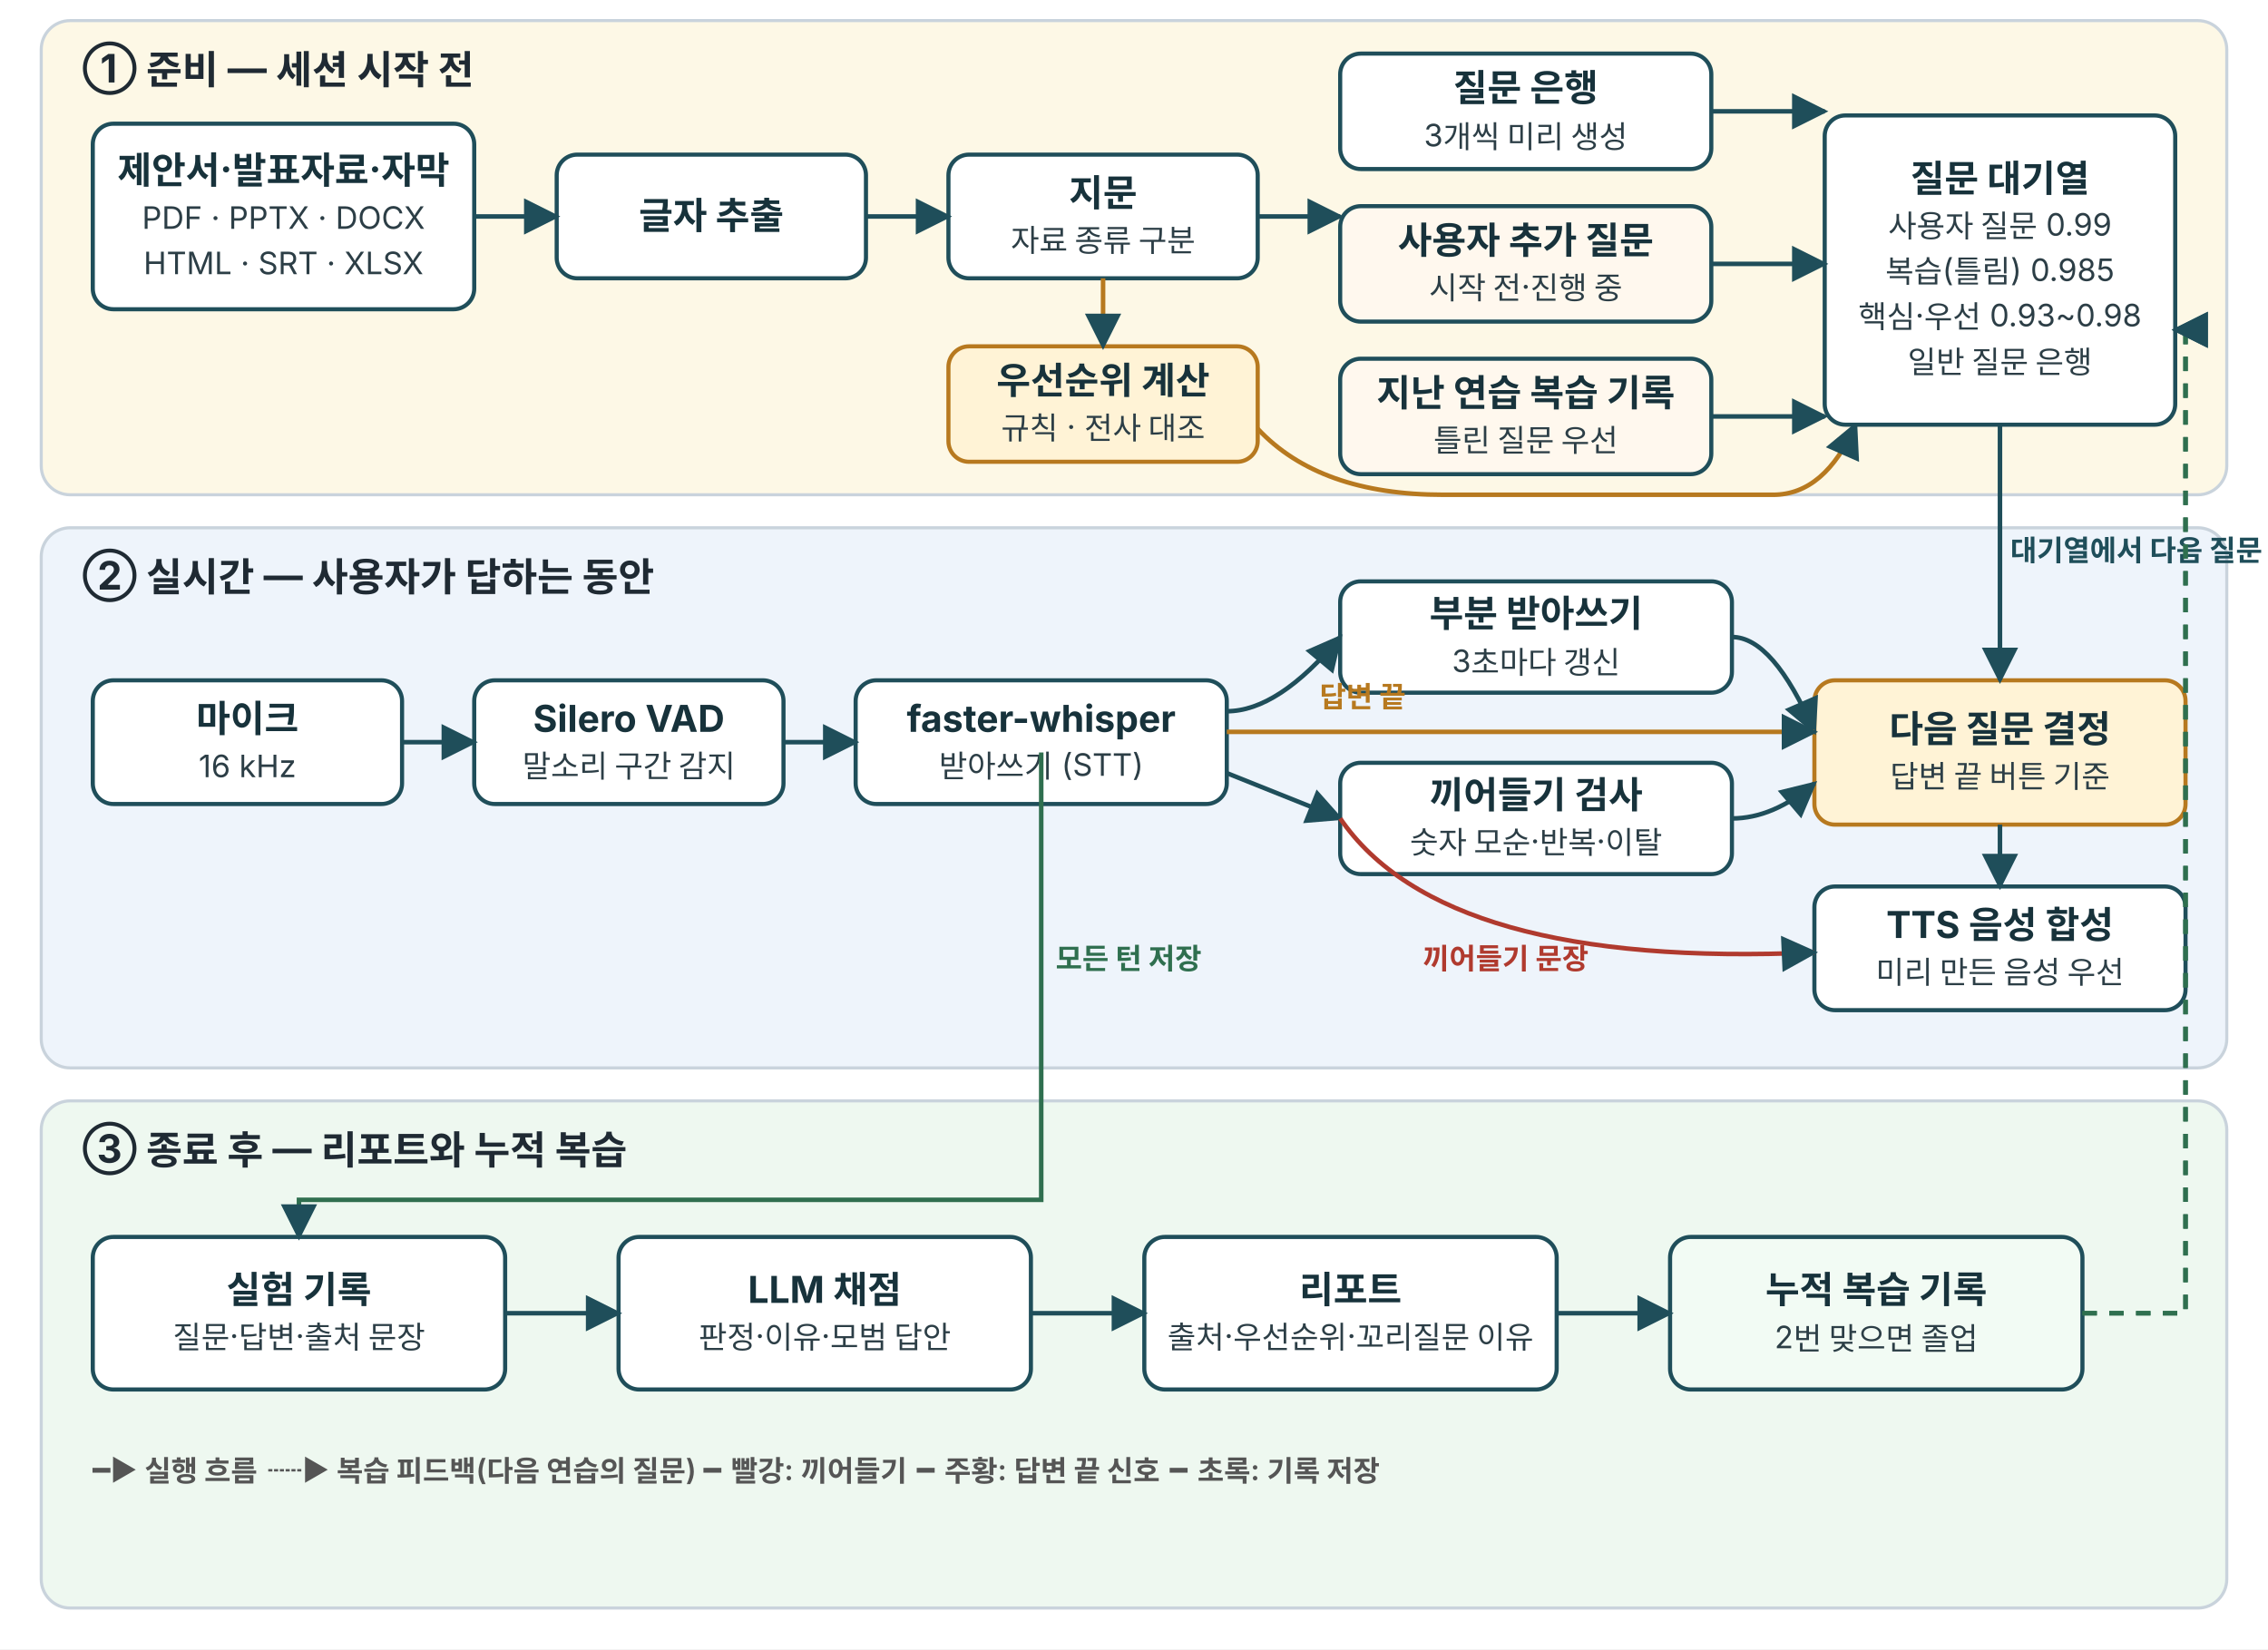
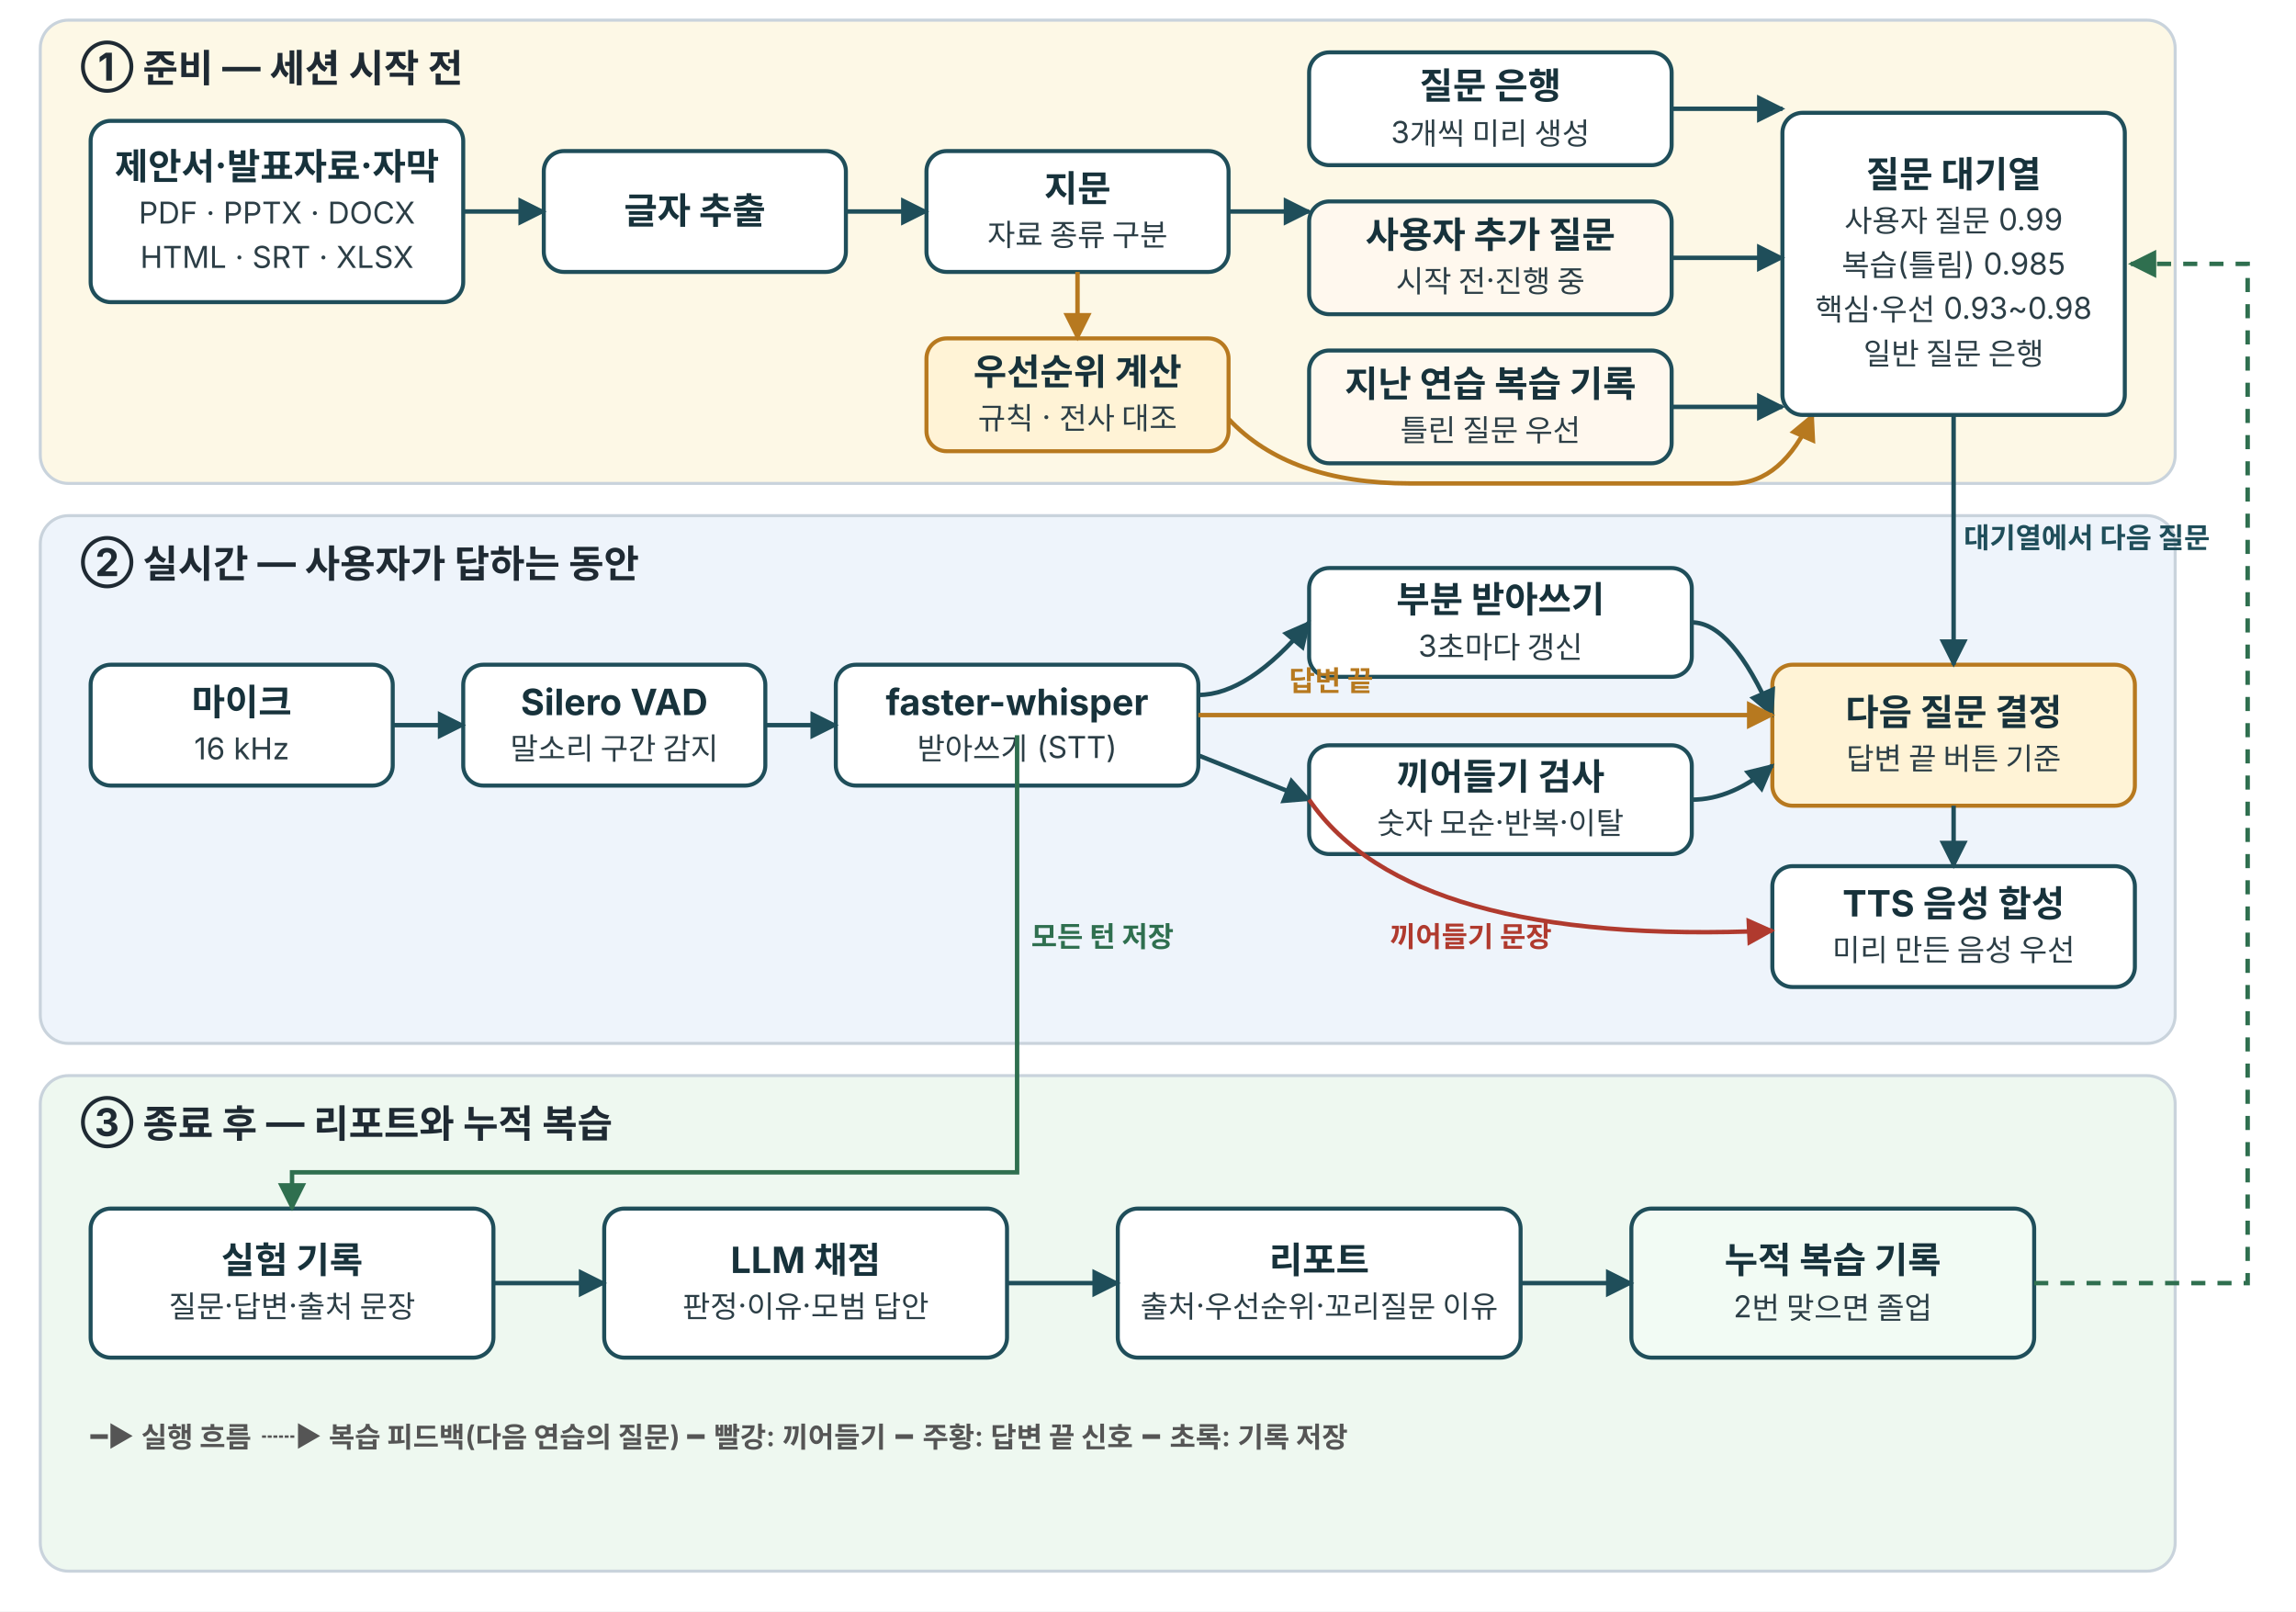
- <svg xmlns="http://www.w3.org/2000/svg" viewBox="0 0 1100 800" width="1100" height="800">
+ <svg xmlns="http://www.w3.org/2000/svg" viewBox="0 0 1140 800" width="1140" height="800">
  <defs>
-     <marker id="arr" viewBox="0 0 10 10" refX="9" refY="5" markerWidth="8" markerHeight="8" orient="auto-start-reverse">
+     <marker id="arr1f4e5a" viewBox="0 0 10 10" refX="9" refY="5" markerUnits="userSpaceOnUse" markerWidth="14" markerHeight="14" orient="auto">
      <path d="M0,0 L10,5 L0,10 z" fill="#1f4e5a" />
+     </marker>
+     <marker id="arr2f6f4f" viewBox="0 0 10 10" refX="9" refY="5" markerUnits="userSpaceOnUse" markerWidth="14" markerHeight="14" orient="auto">
+       <path d="M0,0 L10,5 L0,10 z" fill="#2f6f4f" />
+     </marker>
+     <marker id="arrb7791f" viewBox="0 0 10 10" refX="9" refY="5" markerUnits="userSpaceOnUse" markerWidth="14" markerHeight="14" orient="auto">
+       <path d="M0,0 L10,5 L0,10 z" fill="#b7791f" />
+     </marker>
+     <marker id="arrb03a2e" viewBox="0 0 10 10" refX="9" refY="5" markerUnits="userSpaceOnUse" markerWidth="14" markerHeight="14" orient="auto">
+       <path d="M0,0 L10,5 L0,10 z" fill="#b03a2e" />
    </marker>
    <style>
    text { font-family: -apple-system, "Apple SD Gothic Neo", "Malgun Gothic", "Noto Sans KR", sans-serif; }
    .lane { font-size: 19px; font-weight: 700; fill: #1f2a33; }
    .node-b { font-size: 18px; font-weight: 700; fill: #17323b; }
    .node { font-size: 15px; fill: #2c3e46; }
    .edge { font-size: 14px; font-weight: 600; }
  </style>
  </defs>
-   <rect width="1100" height="800" fill="#ffffff" />
+   <rect width="1140" height="800" fill="#ffffff" />
  <rect x="20" y="10" width="1060" height="230" rx="14" fill="#fdf8e6" stroke="#c9d3dc" stroke-width="1.5" />
  <text x="40" y="40" class="lane">① 준비 — 세션 시작 전</text>
  <rect x="20" y="256" width="1060" height="262" rx="14" fill="#eef4fb" stroke="#c9d3dc" stroke-width="1.5" />
  <text x="40" y="286" class="lane">② 실시간 — 사용자가 답하는 동안</text>
  <rect x="20" y="534" width="1060" height="246" rx="14" fill="#eef8f0" stroke="#c9d3dc" stroke-width="1.5" />
  <text x="40" y="564" class="lane">③ 종료 후 — 리포트와 누적 복습</text>
  <text x="45" y="718" class="edge" fill="#555">━▶ 실행 흐름     ┄┄▶ 복습 피드백(다음 연습의 질문)     ━ 빨강: 끼어들기     ━ 주황: 답변 끝 신호     ━ 초록: 기록 저장</text>
  <rect x="45" y="60" width="185" height="90" rx="10" fill="#ffffff" stroke="#1f4e5a" stroke-width="2" />
  <text x="137.5" y="89.0" text-anchor="middle" class="node-b">제안서·발표자료·자막</text>
  <text x="137.5" y="111.0" text-anchor="middle" class="node">PDF · PPTX · DOCX</text>
  <text x="137.5" y="133.0" text-anchor="middle" class="node">HTML · SRT · XLSX</text>
  <rect x="270" y="75" width="150" height="60" rx="10" fill="#ffffff" stroke="#1f4e5a" stroke-width="2" />
  <text x="345.0" y="111.0" text-anchor="middle" class="node-b">글자 추출</text>
  <rect x="460" y="75" width="150" height="60" rx="10" fill="#ffffff" stroke="#1f4e5a" stroke-width="2" />
  <text x="535.0" y="100.0" text-anchor="middle" class="node-b">지문</text>
  <text x="535.0" y="122.0" text-anchor="middle" class="node">자료 종류 구분</text>
  <rect x="460" y="168" width="150" height="56" rx="10" fill="#fff3d6" stroke="#b7791f" stroke-width="2" />
  <text x="535.0" y="191.0" text-anchor="middle" class="node-b">우선순위 계산</text>
  <text x="535.0" y="213.0" text-anchor="middle" class="node">규칙 · 전사 대조</text>
-   <path d="M535,135 V168" fill="none" stroke="#b7791f" stroke-width="2.2" marker-end="url(#arr)" />
-   <path d="M610,208 Q640,240 700,240 H860 Q885,240 900,206" fill="none" stroke="#b7791f" stroke-width="2.2" marker-end="url(#arr)" />
+   <path d="M535,135 V168" fill="none" stroke="#b7791f" stroke-width="2.2" marker-end="url(#arrb7791f)" />
+   <path d="M610,208 Q640,240 700,240 H860 Q885,240 900,206" fill="none" stroke="#b7791f" stroke-width="2.2" marker-end="url(#arrb7791f)" />
  <rect x="650" y="26" width="180" height="56" rx="10" fill="#ffffff" stroke="#1f4e5a" stroke-width="2" />
  <text x="740.0" y="49.0" text-anchor="middle" class="node-b">질문 은행</text>
  <text x="740.0" y="71.0" text-anchor="middle" class="node">3개씩 미리 생성</text>
  <rect x="650" y="100" width="180" height="56" rx="10" fill="#fff8ee" stroke="#1f4e5a" stroke-width="2" />
  <text x="740.0" y="123.0" text-anchor="middle" class="node-b">사용자 추가 질문</text>
  <text x="740.0" y="145.0" text-anchor="middle" class="node">시작 전·진행 중</text>
  <rect x="650" y="174" width="180" height="56" rx="10" fill="#fff8ee" stroke="#1f4e5a" stroke-width="2" />
  <text x="740.0" y="197.0" text-anchor="middle" class="node-b">지난 연습 복습 기록</text>
  <text x="740.0" y="219.0" text-anchor="middle" class="node">틀린 질문 우선</text>
  <rect x="885" y="56" width="170" height="150" rx="10" fill="#ffffff" stroke="#1f4e5a" stroke-width="2" />
  <text x="970.0" y="93.0" text-anchor="middle" class="node-b">질문 대기열</text>
  <text x="970.0" y="115.0" text-anchor="middle" class="node">사용자 질문 0.99</text>
  <text x="970.0" y="137.0" text-anchor="middle" class="node">복습(틀림) 0.985</text>
  <text x="970.0" y="159.0" text-anchor="middle" class="node">핵심·우선 0.93~0.98</text>
  <text x="970.0" y="181.0" text-anchor="middle" class="node">일반 질문 은행</text>
-   <path d="M230,105 H270" fill="none" stroke="#1f4e5a" stroke-width="2.2" marker-end="url(#arr)" />
-   <path d="M420,105 H460" fill="none" stroke="#1f4e5a" stroke-width="2.2" marker-end="url(#arr)" />
-   <path d="M610,105 H650" fill="none" stroke="#1f4e5a" stroke-width="2.2" marker-end="url(#arr)" />
-   <path d="M830,54 H885" fill="none" stroke="#1f4e5a" stroke-width="2.2" marker-end="url(#arr)" />
-   <path d="M830,128 H885" fill="none" stroke="#1f4e5a" stroke-width="2.2" marker-end="url(#arr)" />
-   <path d="M830,202 H885" fill="none" stroke="#1f4e5a" stroke-width="2.2" marker-end="url(#arr)" />
+   <path d="M230,105 H270" fill="none" stroke="#1f4e5a" stroke-width="2.2" marker-end="url(#arr1f4e5a)" />
+   <path d="M420,105 H460" fill="none" stroke="#1f4e5a" stroke-width="2.2" marker-end="url(#arr1f4e5a)" />
+   <path d="M610,105 H650" fill="none" stroke="#1f4e5a" stroke-width="2.2" marker-end="url(#arr1f4e5a)" />
+   <path d="M830,54 H885" fill="none" stroke="#1f4e5a" stroke-width="2.2" marker-end="url(#arr1f4e5a)" />
+   <path d="M830,128 H885" fill="none" stroke="#1f4e5a" stroke-width="2.2" marker-end="url(#arr1f4e5a)" />
+   <path d="M830,202 H885" fill="none" stroke="#1f4e5a" stroke-width="2.2" marker-end="url(#arr1f4e5a)" />
  <rect x="45" y="330" width="150" height="60" rx="10" fill="#ffffff" stroke="#1f4e5a" stroke-width="2" />
  <text x="120.0" y="355.0" text-anchor="middle" class="node-b">마이크</text>
  <text x="120.0" y="377.0" text-anchor="middle" class="node">16 kHz</text>
  <rect x="230" y="330" width="150" height="60" rx="10" fill="#ffffff" stroke="#1f4e5a" stroke-width="2" />
  <text x="305.0" y="355.0" text-anchor="middle" class="node-b">Silero VAD</text>
  <text x="305.0" y="377.0" text-anchor="middle" class="node">말소리 구간 감지</text>
  <rect x="415" y="330" width="180" height="60" rx="10" fill="#ffffff" stroke="#1f4e5a" stroke-width="2" />
  <text x="505.0" y="355.0" text-anchor="middle" class="node-b">faster-whisper</text>
  <text x="505.0" y="377.0" text-anchor="middle" class="node">받아쓰기 (STT)</text>
  <rect x="650" y="282" width="190" height="54" rx="10" fill="#ffffff" stroke="#1f4e5a" stroke-width="2" />
  <text x="745.0" y="304.0" text-anchor="middle" class="node-b">부분 받아쓰기</text>
  <text x="745.0" y="326.0" text-anchor="middle" class="node">3초마다 갱신</text>
  <rect x="650" y="370" width="190" height="54" rx="10" fill="#ffffff" stroke="#1f4e5a" stroke-width="2" />
  <text x="745.0" y="392.0" text-anchor="middle" class="node-b">끼어들기 검사</text>
  <text x="745.0" y="414.0" text-anchor="middle" class="node">숫자 모순·반복·이탈</text>
  <rect x="880" y="330" width="180" height="70" rx="10" fill="#fff3d6" stroke="#b7791f" stroke-width="2" />
  <text x="970.0" y="360.0" text-anchor="middle" class="node-b">다음 질문 결정</text>
  <text x="970.0" y="382.0" text-anchor="middle" class="node">답변 끝 버튼 기준</text>
  <rect x="880" y="430" width="180" height="60" rx="10" fill="#ffffff" stroke="#1f4e5a" stroke-width="2" />
  <text x="970.0" y="455.0" text-anchor="middle" class="node-b">TTS 음성 합성</text>
  <text x="970.0" y="477.0" text-anchor="middle" class="node">미리 만든 음성 우선</text>
-   <path d="M195,360 H230" fill="none" stroke="#1f4e5a" stroke-width="2.2" marker-end="url(#arr)" />
-   <path d="M380,360 H415" fill="none" stroke="#1f4e5a" stroke-width="2.2" marker-end="url(#arr)" />
-   <path d="M595,345 Q620,345 650,309" fill="none" stroke="#1f4e5a" stroke-width="2.2" marker-end="url(#arr)" />
-   <path d="M595,375 Q620,385 650,397" fill="none" stroke="#1f4e5a" stroke-width="2.2" marker-end="url(#arr)" />
-   <path d="M840,309 Q860,309 880,355" fill="none" stroke="#1f4e5a" stroke-width="2.2" marker-end="url(#arr)" />
-   <path d="M840,397 Q860,397 880,380" fill="none" stroke="#1f4e5a" stroke-width="2.2" marker-end="url(#arr)" />
-   <path d="M595,355 H880" fill="none" stroke="#b7791f" stroke-width="2.2" marker-end="url(#arr)" />
+   <path d="M195,360 H230" fill="none" stroke="#1f4e5a" stroke-width="2.2" marker-end="url(#arr1f4e5a)" />
+   <path d="M380,360 H415" fill="none" stroke="#1f4e5a" stroke-width="2.2" marker-end="url(#arr1f4e5a)" />
+   <path d="M595,345 Q620,345 650,309" fill="none" stroke="#1f4e5a" stroke-width="2.2" marker-end="url(#arr1f4e5a)" />
+   <path d="M595,375 Q620,385 650,397" fill="none" stroke="#1f4e5a" stroke-width="2.2" marker-end="url(#arr1f4e5a)" />
+   <path d="M840,309 Q860,309 880,355" fill="none" stroke="#1f4e5a" stroke-width="2.2" marker-end="url(#arr1f4e5a)" />
+   <path d="M840,397 Q860,397 880,380" fill="none" stroke="#1f4e5a" stroke-width="2.2" marker-end="url(#arr1f4e5a)" />
+   <path d="M595,355 H880" fill="none" stroke="#b7791f" stroke-width="2.2" marker-end="url(#arrb7791f)" />
  <text x="640" y="343" class="edge" fill="#b7791f">답변 끝</text>
-   <path d="M970,206 V330" fill="none" stroke="#1f4e5a" stroke-width="2.2" marker-end="url(#arr)" />
+   <path d="M970,206 V330" fill="none" stroke="#1f4e5a" stroke-width="2.2" marker-end="url(#arr1f4e5a)" />
  <text x="975" y="272" class="edge" fill="#1f4e5a">대기열에서 다음 질문</text>
-   <path d="M970,400 V430" fill="none" stroke="#1f4e5a" stroke-width="2.2" marker-end="url(#arr)" />
-   <path d="M650,397 Q700,470 880,462" fill="none" stroke="#b03a2e" stroke-width="2.2" marker-end="url(#arr)" />
+   <path d="M970,400 V430" fill="none" stroke="#1f4e5a" stroke-width="2.2" marker-end="url(#arr1f4e5a)" />
+   <path d="M650,397 Q700,470 880,462" fill="none" stroke="#b03a2e" stroke-width="2.2" marker-end="url(#arrb03a2e)" />
  <text x="690" y="470" class="edge" fill="#b03a2e">끼어들기 문장</text>
  <rect x="45" y="600" width="200" height="74" rx="10" fill="#ffffff" stroke="#1f4e5a" stroke-width="2" />
  <text x="145.0" y="632.0" text-anchor="middle" class="node-b">실험 기록</text>
  <text x="145.0" y="654.0" text-anchor="middle" class="node">질문·답변·출처 문장</text>
  <rect x="300" y="600" width="200" height="74" rx="10" fill="#ffffff" stroke="#1f4e5a" stroke-width="2" />
  <text x="400.0" y="632.0" text-anchor="middle" class="node-b">LLM 채점</text>
  <text x="400.0" y="654.0" text-anchor="middle" class="node">판정·이유·모범 답안</text>
  <rect x="555" y="600" width="200" height="74" rx="10" fill="#ffffff" stroke="#1f4e5a" stroke-width="2" />
  <text x="655.0" y="632.0" text-anchor="middle" class="node-b">리포트</text>
  <text x="655.0" y="654.0" text-anchor="middle" class="node">출처·우선순위·꼬리질문 이유</text>
  <rect x="810" y="600" width="200" height="74" rx="10" fill="#f2fbf4" stroke="#1f4e5a" stroke-width="2" />
  <text x="910.0" y="632.0" text-anchor="middle" class="node-b">누적 복습 기록</text>
  <text x="910.0" y="654.0" text-anchor="middle" class="node">2번 맞으면 졸업</text>
-   <path d="M245,637 H300" fill="none" stroke="#1f4e5a" stroke-width="2.2" marker-end="url(#arr)" />
-   <path d="M500,637 H555" fill="none" stroke="#1f4e5a" stroke-width="2.2" marker-end="url(#arr)" />
-   <path d="M755,637 H810" fill="none" stroke="#1f4e5a" stroke-width="2.2" marker-end="url(#arr)" />
-   <path d="M505,365 V582 H145 V600" fill="none" stroke="#2f6f4f" stroke-width="2.2" marker-end="url(#arr)" />
-   <path d="M1010,637 H1060 V160 H1055" fill="none" stroke="#2f6f4f" stroke-width="2.2" stroke-dasharray="7 6" marker-end="url(#arr)" />
-   <path d="M1010,637 H1060 V160 H1055" fill="none" stroke="#2f6f4f" stroke-width="2.2" stroke-dasharray="7 6" marker-end="url(#arr)" />
+   <path d="M245,637 H300" fill="none" stroke="#1f4e5a" stroke-width="2.2" marker-end="url(#arr1f4e5a)" />
+   <path d="M500,637 H555" fill="none" stroke="#1f4e5a" stroke-width="2.2" marker-end="url(#arr1f4e5a)" />
+   <path d="M755,637 H810" fill="none" stroke="#1f4e5a" stroke-width="2.2" marker-end="url(#arr1f4e5a)" />
+   <path d="M505,365 V582 H145 V600" fill="none" stroke="#2f6f4f" stroke-width="2.2" marker-end="url(#arr2f6f4f)" />
+   <path d="M1010,637 H1116 V131 H1058" fill="none" stroke="#2f6f4f" stroke-width="2.2" stroke-dasharray="7 6" marker-end="url(#arr2f6f4f)" />
  <text x="512" y="470" class="edge" fill="#2f6f4f">모든 턴 저장</text>
</svg>
